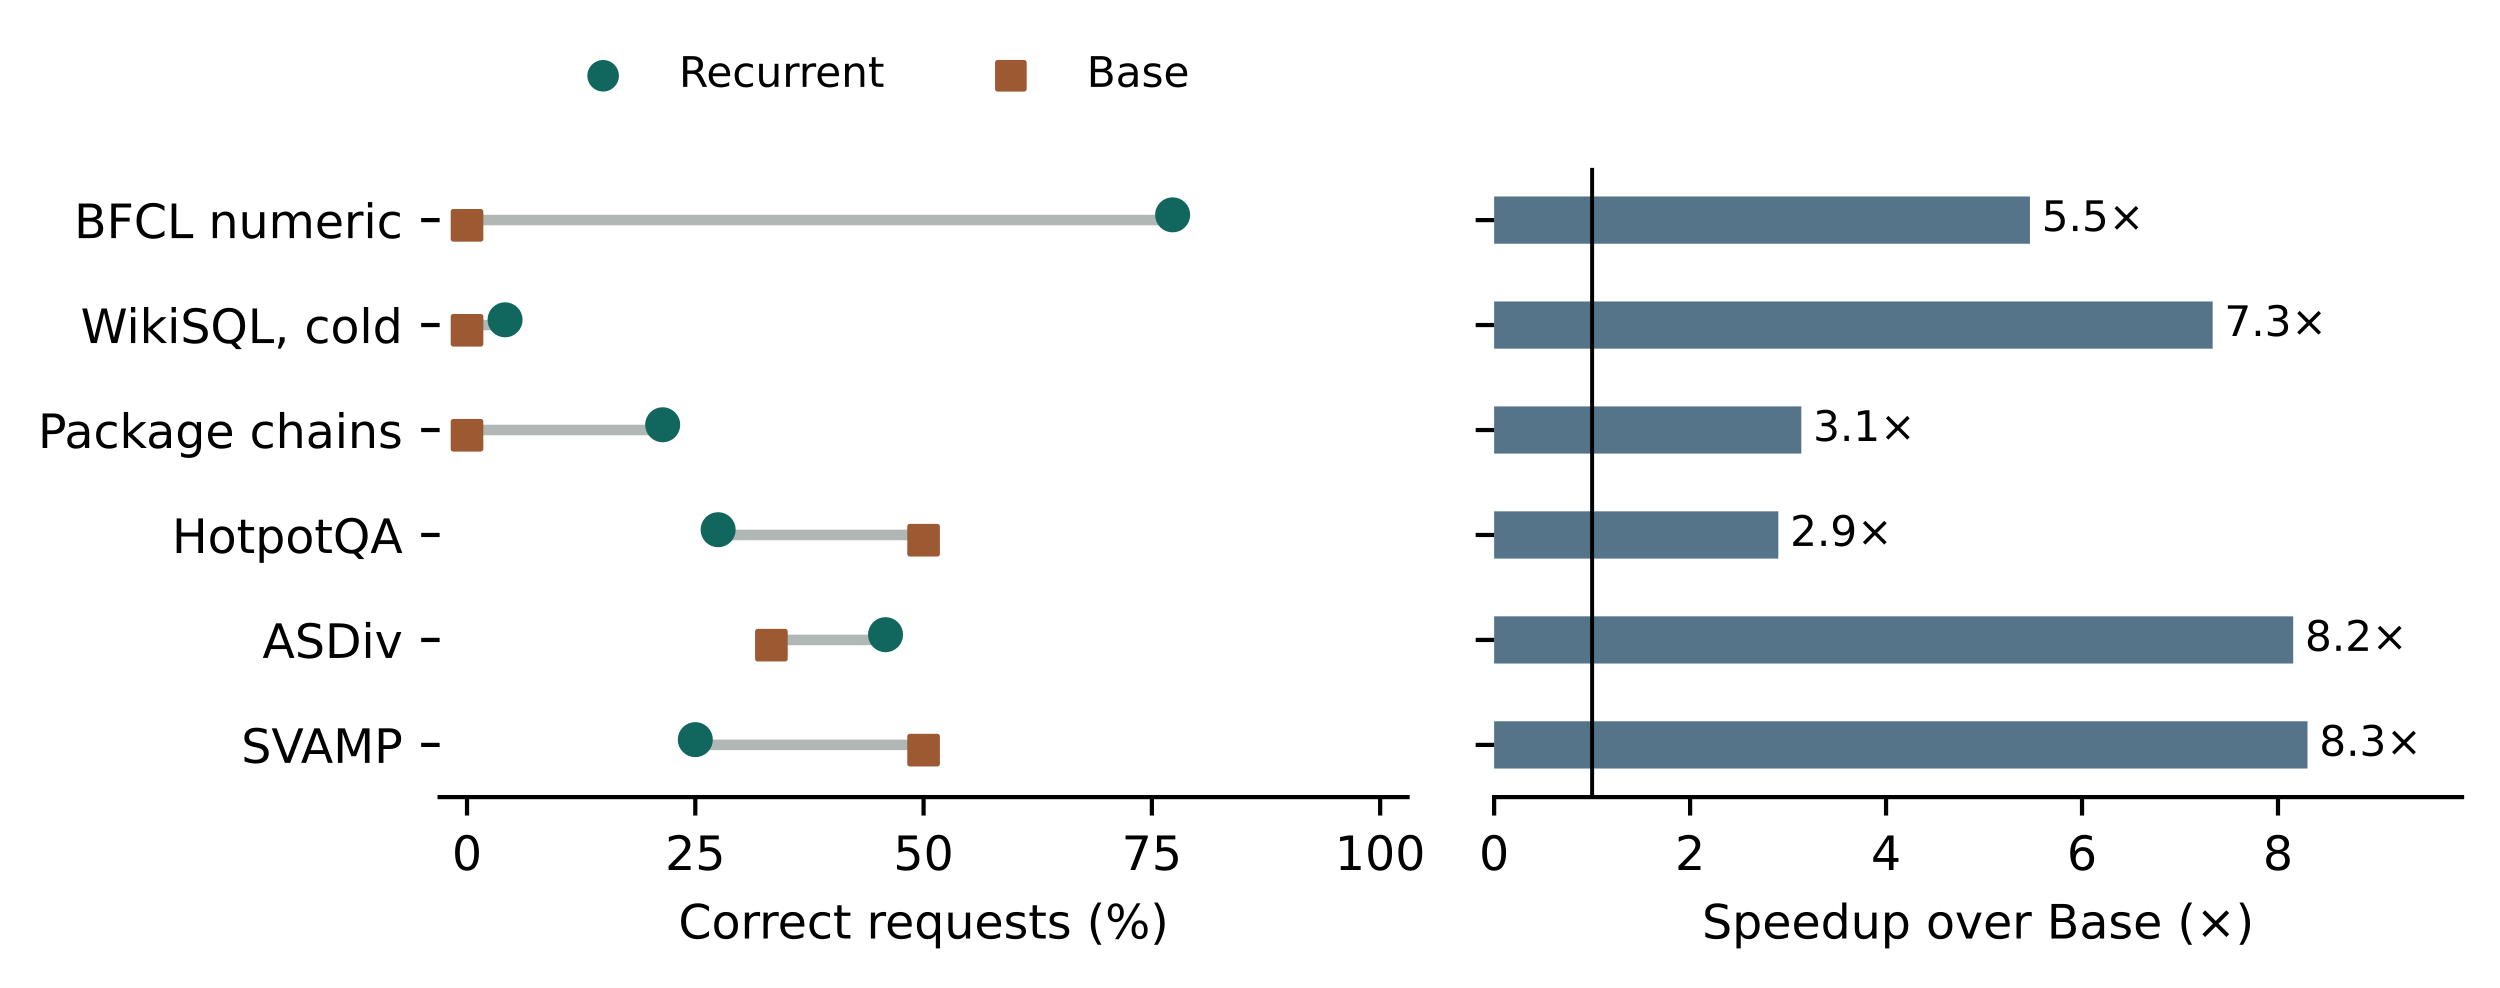
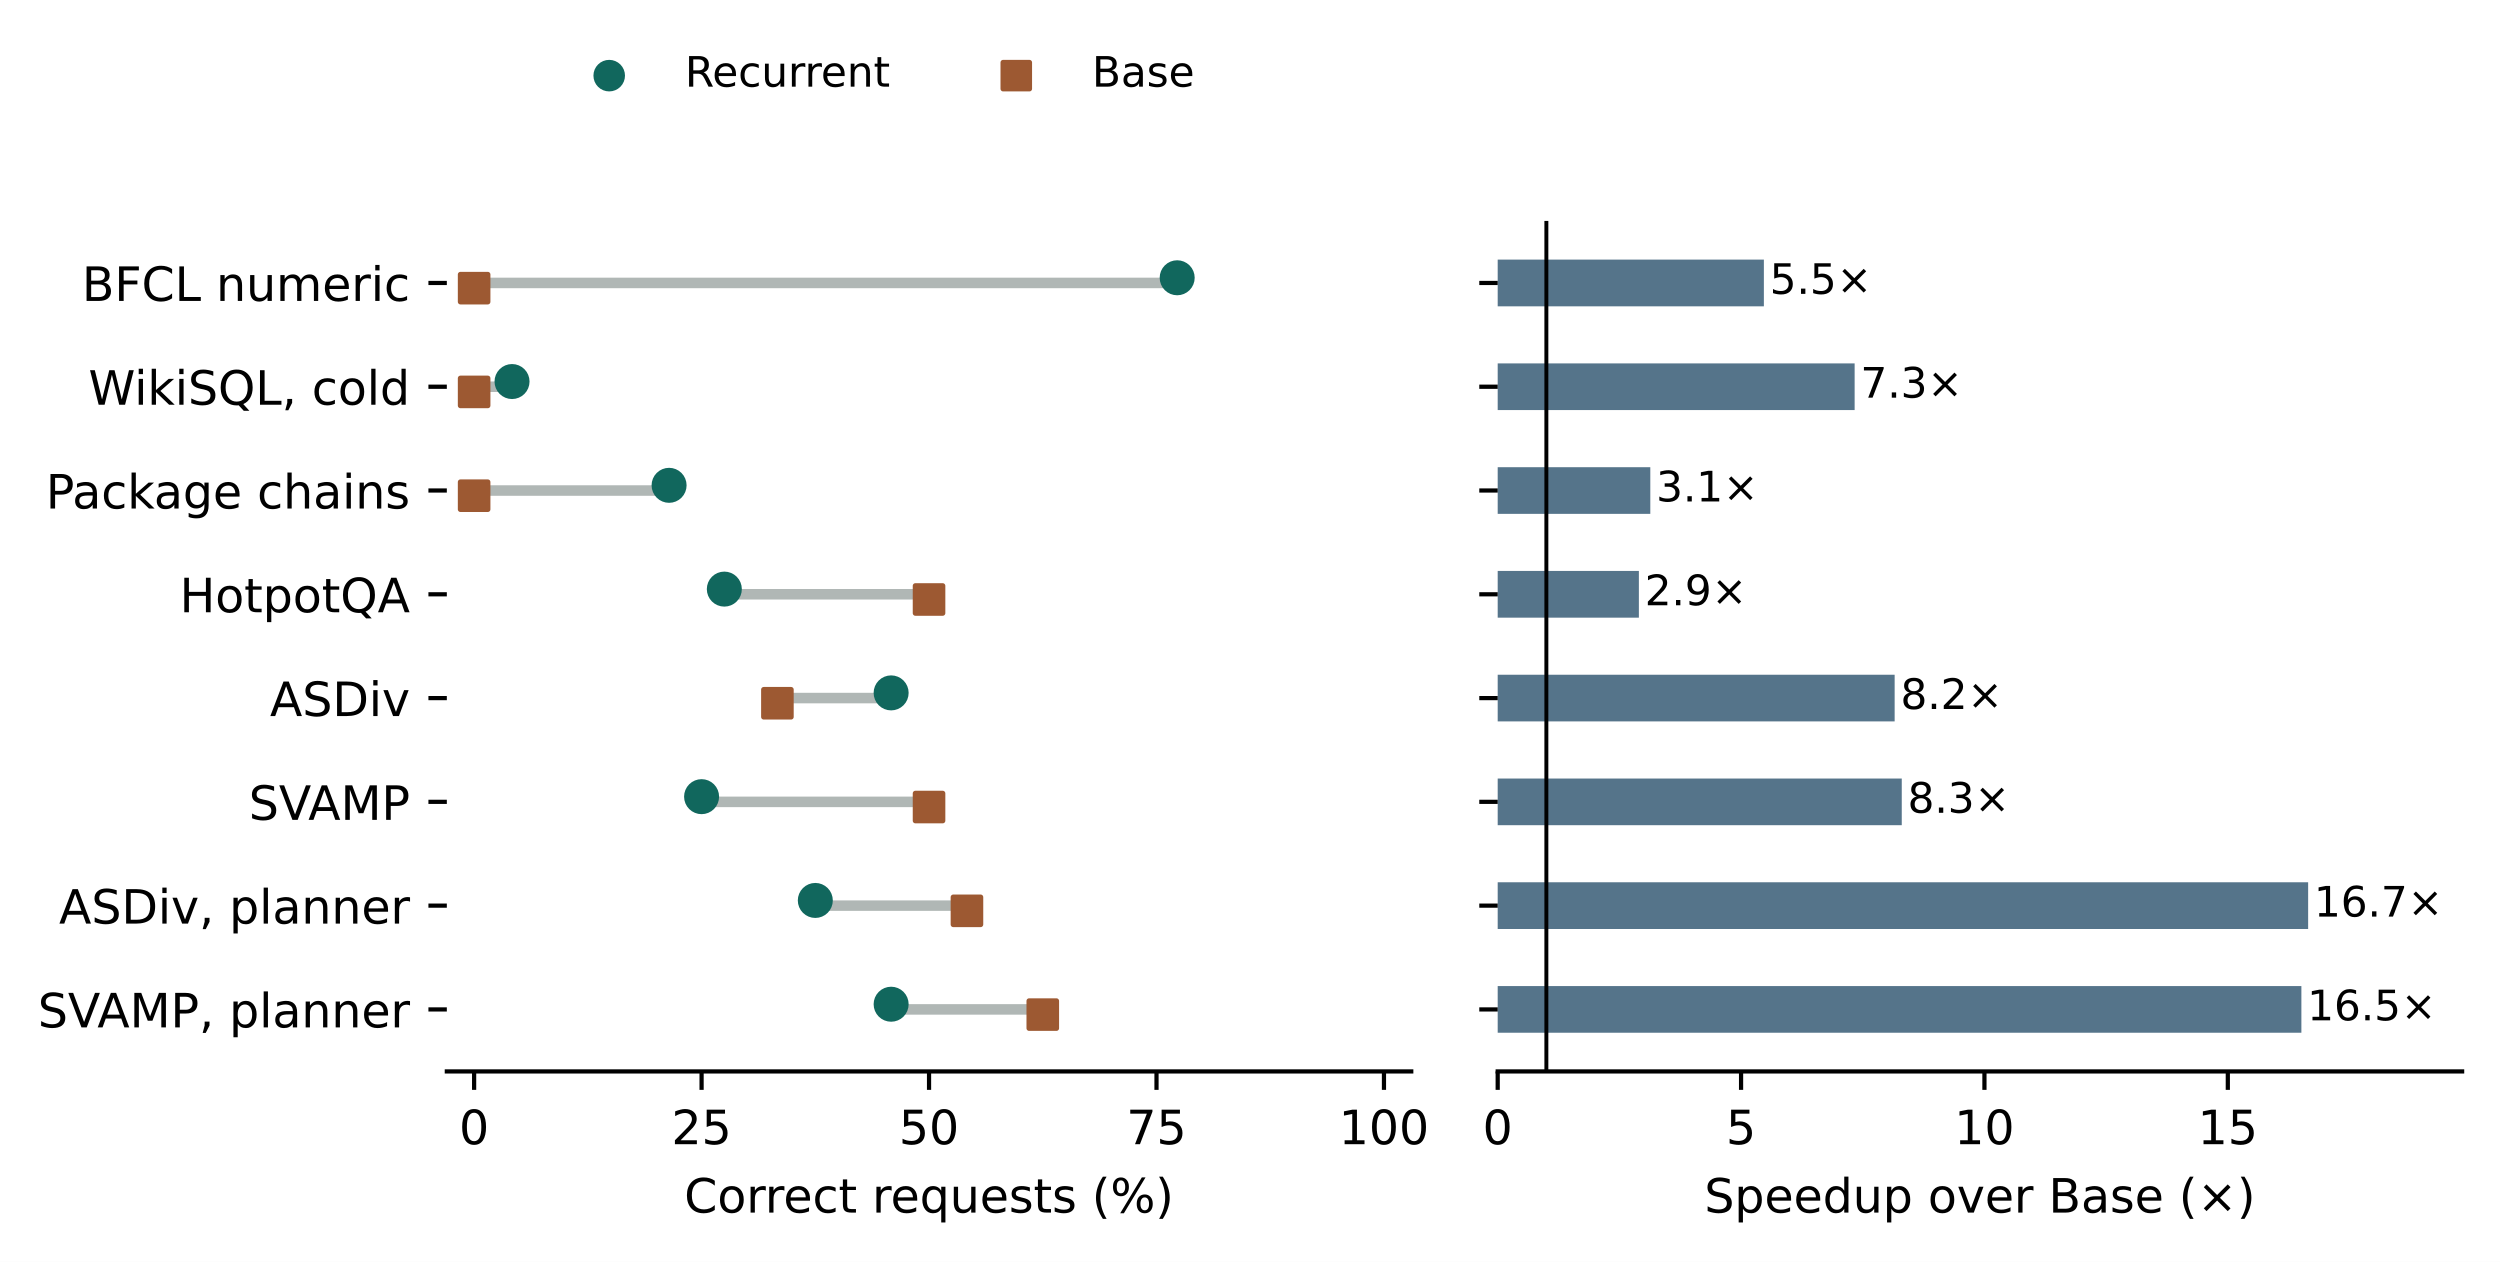
- <svg xmlns="http://www.w3.org/2000/svg" xmlns:xlink="http://www.w3.org/1999/xlink" width="474.431pt" height="187.468pt" viewBox="0 0 474.431 187.468" version="1.1">
+ <svg xmlns="http://www.w3.org/2000/svg" xmlns:xlink="http://www.w3.org/1999/xlink" width="475.232pt" height="239.87pt" viewBox="0 0 475.232 239.87" version="1.1">
  <defs>
    <style type="text/css">*{stroke-linejoin: round; stroke-linecap: butt}</style>
  </defs>
  <g id="figure_1">
    <g id="patch_1">
-       <path d="M 0 187.468  L 474.431 187.468  L 474.431 0  L 0 0  z " style="fill: #ffffff" />
+       <path d="M 0 239.87  L 475.232 239.87  L 475.232 0  L 0 0  z " style="fill: #ffffff" />
    </g>
    <g id="axes_1">
      <g id="patch_2">
-         <path d="M 83.428 151.267  L 267.114 151.267  L 267.114 31.858  L 83.428 31.858  z " style="fill: #ffffff" />
+         <path d="M 84.939 203.67  L 268.27 203.67  L 268.27 42.001  L 84.939 42.001  z " style="fill: #ffffff" />
      </g>
      <g id="PathCollection_1" />
      <g id="PathCollection_2" />
      <g id="matplotlib.axis_1">
        <g id="xtick_1">
          <g id="line2d_1">
            <defs>
              <path id="m80cf2e9eaa" d="M 0 0  L 0 3.5  " style="stroke: #000000; stroke-width: 0.8" />
            </defs>
            <g>
-               <use xlink:href="#m80cf2e9eaa" x="88.627" y="151.267" style="stroke: #000000; stroke-width: 0.8" />
+               <use xlink:href="#m80cf2e9eaa" x="90.127" y="203.67" style="stroke: #000000; stroke-width: 0.8" />
            </g>
          </g>
          <g id="text_1">
-             <text style="font-size: 9px; font-family: 'DejaVu Sans'; text-anchor: middle" x="88.627" y="165.105" transform="rotate(-0 88.62694 165.1052)">0</text>
+             <text style="font-size: 9px; font-family: 'DejaVu Sans'; text-anchor: middle" x="90.127" y="217.508" transform="rotate(-0 90.12722 217.5076)">0</text>
          </g>
        </g>
        <g id="xtick_2">
          <g id="line2d_2">
            <g>
-               <use xlink:href="#m80cf2e9eaa" x="131.949" y="151.267" style="stroke: #000000; stroke-width: 0.8" />
+               <use xlink:href="#m80cf2e9eaa" x="133.366" y="203.67" style="stroke: #000000; stroke-width: 0.8" />
            </g>
          </g>
          <g id="text_2">
-             <text style="font-size: 9px; font-family: 'DejaVu Sans'; text-anchor: middle" x="131.949" y="165.105" transform="rotate(-0 131.9491 165.1052)">25</text>
+             <text style="font-size: 9px; font-family: 'DejaVu Sans'; text-anchor: middle" x="133.366" y="217.508" transform="rotate(-0 133.3658 217.5076)">25</text>
          </g>
        </g>
        <g id="xtick_3">
          <g id="line2d_3">
            <g>
-               <use xlink:href="#m80cf2e9eaa" x="175.271" y="151.267" style="stroke: #000000; stroke-width: 0.8" />
+               <use xlink:href="#m80cf2e9eaa" x="176.604" y="203.67" style="stroke: #000000; stroke-width: 0.8" />
            </g>
          </g>
          <g id="text_3">
-             <text style="font-size: 9px; font-family: 'DejaVu Sans'; text-anchor: middle" x="175.271" y="165.105" transform="rotate(-0 175.2713 165.1052)">50</text>
+             <text style="font-size: 9px; font-family: 'DejaVu Sans'; text-anchor: middle" x="176.604" y="217.508" transform="rotate(-0 176.6044 217.5076)">50</text>
          </g>
        </g>
        <g id="xtick_4">
          <g id="line2d_4">
            <g>
-               <use xlink:href="#m80cf2e9eaa" x="218.593" y="151.267" style="stroke: #000000; stroke-width: 0.8" />
+               <use xlink:href="#m80cf2e9eaa" x="219.843" y="203.67" style="stroke: #000000; stroke-width: 0.8" />
            </g>
          </g>
          <g id="text_4">
-             <text style="font-size: 9px; font-family: 'DejaVu Sans'; text-anchor: middle" x="218.593" y="165.105" transform="rotate(-0 218.5935 165.1052)">75</text>
+             <text style="font-size: 9px; font-family: 'DejaVu Sans'; text-anchor: middle" x="219.843" y="217.508" transform="rotate(-0 219.843 217.5076)">75</text>
          </g>
        </g>
        <g id="xtick_5">
          <g id="line2d_5">
            <g>
-               <use xlink:href="#m80cf2e9eaa" x="261.916" y="151.267" style="stroke: #000000; stroke-width: 0.8" />
+               <use xlink:href="#m80cf2e9eaa" x="263.082" y="203.67" style="stroke: #000000; stroke-width: 0.8" />
            </g>
          </g>
          <g id="text_5">
-             <text style="font-size: 9px; font-family: 'DejaVu Sans'; text-anchor: middle" x="261.916" y="165.105" transform="rotate(-0 261.9156 165.1052)">100</text>
+             <text style="font-size: 9px; font-family: 'DejaVu Sans'; text-anchor: middle" x="263.082" y="217.508" transform="rotate(-0 263.0816 217.5076)">100</text>
          </g>
        </g>
        <g id="text_6">
-           <text style="font-size: 9px; font-family: 'DejaVu Sans'; text-anchor: middle" x="175.271" y="178.105" transform="rotate(-0 175.2713 178.1052)">Correct requests (%)</text>
+           <text style="font-size: 9px; font-family: 'DejaVu Sans'; text-anchor: middle" x="176.604" y="230.508" transform="rotate(-0 176.6044 230.5076)">Correct requests (%)</text>
        </g>
      </g>
      <g id="matplotlib.axis_2">
        <g id="ytick_1">
          <g id="line2d_6">
            <defs>
              <path id="m7516edb244" d="M 0 0  L -3.5 0  " style="stroke: #000000; stroke-width: 0.8" />
            </defs>
            <g>
-               <use xlink:href="#m7516edb244" x="83.428" y="41.767" style="stroke: #000000; stroke-width: 0.8" />
+               <use xlink:href="#m7516edb244" x="84.939" y="53.788" style="stroke: #000000; stroke-width: 0.8" />
            </g>
          </g>
          <g id="text_7">
-             <text style="font-size: 9px; font-family: 'DejaVu Sans'; text-anchor: end" x="76.428" y="45.187" transform="rotate(-0 76.42828 45.18676)">BFCL numeric</text>
+             <text style="font-size: 9px; font-family: 'DejaVu Sans'; text-anchor: end" x="77.939" y="57.207" transform="rotate(-0 77.93859 57.20723)">BFCL numeric</text>
          </g>
        </g>
        <g id="ytick_2">
          <g id="line2d_7">
            <g>
-               <use xlink:href="#m7516edb244" x="83.428" y="61.686" style="stroke: #000000; stroke-width: 0.8" />
+               <use xlink:href="#m7516edb244" x="84.939" y="73.516" style="stroke: #000000; stroke-width: 0.8" />
            </g>
          </g>
          <g id="text_8">
-             <text style="font-size: 9px; font-family: 'DejaVu Sans'; text-anchor: end" x="76.428" y="65.105" transform="rotate(-0 76.42828 65.10488)">WikiSQL, cold</text>
+             <text style="font-size: 9px; font-family: 'DejaVu Sans'; text-anchor: end" x="77.939" y="76.935" transform="rotate(-0 77.93859 76.93501)">WikiSQL, cold</text>
          </g>
        </g>
        <g id="ytick_3">
          <g id="line2d_8">
            <g>
-               <use xlink:href="#m7516edb244" x="83.428" y="81.604" style="stroke: #000000; stroke-width: 0.8" />
+               <use xlink:href="#m7516edb244" x="84.939" y="93.243" style="stroke: #000000; stroke-width: 0.8" />
            </g>
          </g>
          <g id="text_9">
-             <text style="font-size: 9px; font-family: 'DejaVu Sans'; text-anchor: end" x="76.428" y="85.023" transform="rotate(-0 76.42828 85.02301)">Package chains</text>
+             <text style="font-size: 9px; font-family: 'DejaVu Sans'; text-anchor: end" x="77.939" y="96.663" transform="rotate(-0 77.93859 96.66278)">Package chains</text>
          </g>
        </g>
        <g id="ytick_4">
          <g id="line2d_9">
            <g>
-               <use xlink:href="#m7516edb244" x="83.428" y="101.522" style="stroke: #000000; stroke-width: 0.8" />
+               <use xlink:href="#m7516edb244" x="84.939" y="112.971" style="stroke: #000000; stroke-width: 0.8" />
            </g>
          </g>
          <g id="text_10">
-             <text style="font-size: 9px; font-family: 'DejaVu Sans'; text-anchor: end" x="76.428" y="104.941" transform="rotate(-0 76.42828 104.9408)">HotpotQA</text>
+             <text style="font-size: 9px; font-family: 'DejaVu Sans'; text-anchor: end" x="77.939" y="116.39" transform="rotate(-0 77.93859 116.3902)">HotpotQA</text>
          </g>
        </g>
        <g id="ytick_5">
          <g id="line2d_10">
            <g>
-               <use xlink:href="#m7516edb244" x="83.428" y="121.44" style="stroke: #000000; stroke-width: 0.8" />
+               <use xlink:href="#m7516edb244" x="84.939" y="132.699" style="stroke: #000000; stroke-width: 0.8" />
            </g>
          </g>
          <g id="text_11">
-             <text style="font-size: 9px; font-family: 'DejaVu Sans'; text-anchor: end" x="76.428" y="124.859" transform="rotate(-0 76.42828 124.8593)">ASDiv</text>
+             <text style="font-size: 9px; font-family: 'DejaVu Sans'; text-anchor: end" x="77.939" y="136.118" transform="rotate(-0 77.93859 136.1183)">ASDiv</text>
          </g>
        </g>
        <g id="ytick_6">
          <g id="line2d_11">
            <g>
-               <use xlink:href="#m7516edb244" x="83.428" y="141.358" style="stroke: #000000; stroke-width: 0.8" />
+               <use xlink:href="#m7516edb244" x="84.939" y="152.427" style="stroke: #000000; stroke-width: 0.8" />
            </g>
          </g>
          <g id="text_12">
-             <text style="font-size: 9px; font-family: 'DejaVu Sans'; text-anchor: end" x="76.428" y="144.777" transform="rotate(-0 76.42828 144.777)">SVAMP</text>
-           </g>
-         </g>
-       </g>
-       <g id="line2d_12">
-         <path d="M 88.627 41.767  L 222.532 41.767  " clip-path="url(#p0ce0f53771)" style="fill: none; stroke: #b0b7b5; stroke-width: 2; stroke-linecap: square" />
+             <text style="font-size: 9px; font-family: 'DejaVu Sans'; text-anchor: end" x="77.939" y="155.846" transform="rotate(-0 77.93859 155.8458)">SVAMP</text>
+           </g>
+         </g>
+         <g id="ytick_7">
+           <g id="line2d_12">
+             <g>
+               <use xlink:href="#m7516edb244" x="84.939" y="172.155" style="stroke: #000000; stroke-width: 0.8" />
+             </g>
+           </g>
+           <g id="text_13">
+             <text style="font-size: 9px; font-family: 'DejaVu Sans'; text-anchor: end" x="77.939" y="175.574" transform="rotate(-0 77.93859 175.5739)">ASDiv, planner</text>
+           </g>
+         </g>
+         <g id="ytick_8">
+           <g id="line2d_13">
+             <g>
+               <use xlink:href="#m7516edb244" x="84.939" y="191.882" style="stroke: #000000; stroke-width: 0.8" />
+             </g>
+           </g>
+           <g id="text_14">
+             <text style="font-size: 9px; font-family: 'DejaVu Sans'; text-anchor: end" x="77.939" y="195.302" transform="rotate(-0 77.93859 195.3017)">SVAMP, planner</text>
+           </g>
+         </g>
+       </g>
+       <g id="line2d_14">
+         <path d="M 90.127 53.788  L 223.774 53.788  " clip-path="url(#p266a8bc861)" style="fill: none; stroke: #b0b7b5; stroke-width: 2; stroke-linecap: square" />
      </g>
      <g id="PathCollection_3">
        <defs>
          <path id="m2d1a14bb05" d="M -2.598 2.598  L 2.598 2.598  L 2.598 -2.598  L -2.598 -2.598  z " style="stroke: #9d5932" />
        </defs>
-         <g clip-path="url(#p0ce0f53771)">
-           <use xlink:href="#m2d1a14bb05" x="88.627" y="42.763" style="fill: #9d5932; stroke: #9d5932" />
+         <g clip-path="url(#p266a8bc861)">
+           <use xlink:href="#m2d1a14bb05" x="90.127" y="54.774" style="fill: #9d5932; stroke: #9d5932" />
        </g>
      </g>
      <g id="PathCollection_4">
        <defs>
          <path id="m99a17aba36" d="M 0 2.828  C 0.75 2.828 1.47 2.53 2 2  C 2.53 1.47 2.828 0.75 2.828 0  C 2.828 -0.75 2.53 -1.47 2 -2  C 1.47 -2.53 0.75 -2.828 0 -2.828  C -0.75 -2.828 -1.47 -2.53 -2 -2  C -2.53 -1.47 -2.828 -0.75 -2.828 0  C -2.828 0.75 -2.53 1.47 -2 2  C -1.47 2.53 -0.75 2.828 0 2.828  z " style="stroke: #11675d" />
        </defs>
-         <g clip-path="url(#p0ce0f53771)">
-           <use xlink:href="#m99a17aba36" x="222.532" y="40.772" style="fill: #11675d; stroke: #11675d" />
-         </g>
-       </g>
-       <g id="line2d_13">
-         <path d="M 88.627 61.686  L 95.847 61.686  " clip-path="url(#p0ce0f53771)" style="fill: none; stroke: #b0b7b5; stroke-width: 2; stroke-linecap: square" />
+         <g clip-path="url(#p266a8bc861)">
+           <use xlink:href="#m99a17aba36" x="223.774" y="52.802" style="fill: #11675d; stroke: #11675d" />
+         </g>
+       </g>
+       <g id="line2d_15">
+         <path d="M 90.127 73.516  L 97.334 73.516  " clip-path="url(#p266a8bc861)" style="fill: none; stroke: #b0b7b5; stroke-width: 2; stroke-linecap: square" />
      </g>
      <g id="PathCollection_5">
-         <g clip-path="url(#p0ce0f53771)">
-           <use xlink:href="#m2d1a14bb05" x="88.627" y="62.681" style="fill: #9d5932; stroke: #9d5932" />
+         <g clip-path="url(#p266a8bc861)">
+           <use xlink:href="#m2d1a14bb05" x="90.127" y="74.502" style="fill: #9d5932; stroke: #9d5932" />
        </g>
      </g>
      <g id="PathCollection_6">
-         <g clip-path="url(#p0ce0f53771)">
-           <use xlink:href="#m99a17aba36" x="95.847" y="60.69" style="fill: #11675d; stroke: #11675d" />
-         </g>
-       </g>
-       <g id="line2d_14">
-         <path d="M 88.627 81.604  L 125.76 81.604  " clip-path="url(#p0ce0f53771)" style="fill: none; stroke: #b0b7b5; stroke-width: 2; stroke-linecap: square" />
+         <g clip-path="url(#p266a8bc861)">
+           <use xlink:href="#m99a17aba36" x="97.334" y="72.529" style="fill: #11675d; stroke: #11675d" />
+         </g>
+       </g>
+       <g id="line2d_16">
+         <path d="M 90.127 93.243  L 127.189 93.243  " clip-path="url(#p266a8bc861)" style="fill: none; stroke: #b0b7b5; stroke-width: 2; stroke-linecap: square" />
      </g>
      <g id="PathCollection_7">
-         <g clip-path="url(#p0ce0f53771)">
-           <use xlink:href="#m2d1a14bb05" x="88.627" y="82.6" style="fill: #9d5932; stroke: #9d5932" />
+         <g clip-path="url(#p266a8bc861)">
+           <use xlink:href="#m2d1a14bb05" x="90.127" y="94.23" style="fill: #9d5932; stroke: #9d5932" />
        </g>
      </g>
      <g id="PathCollection_8">
-         <g clip-path="url(#p0ce0f53771)">
-           <use xlink:href="#m99a17aba36" x="125.76" y="80.608" style="fill: #11675d; stroke: #11675d" />
-         </g>
-       </g>
-       <g id="line2d_15">
-         <path d="M 175.271 101.522  L 136.281 101.522  " clip-path="url(#p0ce0f53771)" style="fill: none; stroke: #b0b7b5; stroke-width: 2; stroke-linecap: square" />
+         <g clip-path="url(#p266a8bc861)">
+           <use xlink:href="#m99a17aba36" x="127.189" y="92.257" style="fill: #11675d; stroke: #11675d" />
+         </g>
+       </g>
+       <g id="line2d_17">
+         <path d="M 176.604 112.971  L 137.69 112.971  " clip-path="url(#p266a8bc861)" style="fill: none; stroke: #b0b7b5; stroke-width: 2; stroke-linecap: square" />
      </g>
      <g id="PathCollection_9">
-         <g clip-path="url(#p0ce0f53771)">
-           <use xlink:href="#m2d1a14bb05" x="175.271" y="102.518" style="fill: #9d5932; stroke: #9d5932" />
+         <g clip-path="url(#p266a8bc861)">
+           <use xlink:href="#m2d1a14bb05" x="176.604" y="113.958" style="fill: #9d5932; stroke: #9d5932" />
        </g>
      </g>
      <g id="PathCollection_10">
-         <g clip-path="url(#p0ce0f53771)">
-           <use xlink:href="#m99a17aba36" x="136.281" y="100.526" style="fill: #11675d; stroke: #11675d" />
-         </g>
-       </g>
-       <g id="line2d_16">
-         <path d="M 146.39 121.44  L 168.051 121.44  " clip-path="url(#p0ce0f53771)" style="fill: none; stroke: #b0b7b5; stroke-width: 2; stroke-linecap: square" />
+         <g clip-path="url(#p266a8bc861)">
+           <use xlink:href="#m99a17aba36" x="137.69" y="111.985" style="fill: #11675d; stroke: #11675d" />
+         </g>
+       </g>
+       <g id="line2d_18">
+         <path d="M 147.779 132.699  L 169.398 132.699  " clip-path="url(#p266a8bc861)" style="fill: none; stroke: #b0b7b5; stroke-width: 2; stroke-linecap: square" />
      </g>
      <g id="PathCollection_11">
-         <g clip-path="url(#p0ce0f53771)">
-           <use xlink:href="#m2d1a14bb05" x="146.39" y="122.436" style="fill: #9d5932; stroke: #9d5932" />
+         <g clip-path="url(#p266a8bc861)">
+           <use xlink:href="#m2d1a14bb05" x="147.779" y="133.685" style="fill: #9d5932; stroke: #9d5932" />
        </g>
      </g>
      <g id="PathCollection_12">
-         <g clip-path="url(#p0ce0f53771)">
-           <use xlink:href="#m99a17aba36" x="168.051" y="120.444" style="fill: #11675d; stroke: #11675d" />
-         </g>
-       </g>
-       <g id="line2d_17">
-         <path d="M 175.271 141.358  L 131.949 141.358  " clip-path="url(#p0ce0f53771)" style="fill: none; stroke: #b0b7b5; stroke-width: 2; stroke-linecap: square" />
+         <g clip-path="url(#p266a8bc861)">
+           <use xlink:href="#m99a17aba36" x="169.398" y="131.713" style="fill: #11675d; stroke: #11675d" />
+         </g>
+       </g>
+       <g id="line2d_19">
+         <path d="M 176.604 152.427  L 133.366 152.427  " clip-path="url(#p266a8bc861)" style="fill: none; stroke: #b0b7b5; stroke-width: 2; stroke-linecap: square" />
      </g>
      <g id="PathCollection_13">
-         <g clip-path="url(#p0ce0f53771)">
-           <use xlink:href="#m2d1a14bb05" x="175.271" y="142.354" style="fill: #9d5932; stroke: #9d5932" />
+         <g clip-path="url(#p266a8bc861)">
+           <use xlink:href="#m2d1a14bb05" x="176.604" y="153.413" style="fill: #9d5932; stroke: #9d5932" />
        </g>
      </g>
      <g id="PathCollection_14">
-         <g clip-path="url(#p0ce0f53771)">
-           <use xlink:href="#m99a17aba36" x="131.949" y="140.362" style="fill: #11675d; stroke: #11675d" />
+         <g clip-path="url(#p266a8bc861)">
+           <use xlink:href="#m99a17aba36" x="133.366" y="151.44" style="fill: #11675d; stroke: #11675d" />
+         </g>
+       </g>
+       <g id="line2d_20">
+         <path d="M 183.811 172.155  L 154.985 172.155  " clip-path="url(#p266a8bc861)" style="fill: none; stroke: #b0b7b5; stroke-width: 2; stroke-linecap: square" />
+       </g>
+       <g id="PathCollection_15">
+         <g clip-path="url(#p266a8bc861)">
+           <use xlink:href="#m2d1a14bb05" x="183.811" y="173.141" style="fill: #9d5932; stroke: #9d5932" />
+         </g>
+       </g>
+       <g id="PathCollection_16">
+         <g clip-path="url(#p266a8bc861)">
+           <use xlink:href="#m99a17aba36" x="154.985" y="171.168" style="fill: #11675d; stroke: #11675d" />
+         </g>
+       </g>
+       <g id="line2d_21">
+         <path d="M 198.224 191.882  L 169.398 191.882  " clip-path="url(#p266a8bc861)" style="fill: none; stroke: #b0b7b5; stroke-width: 2; stroke-linecap: square" />
+       </g>
+       <g id="PathCollection_17">
+         <g clip-path="url(#p266a8bc861)">
+           <use xlink:href="#m2d1a14bb05" x="198.224" y="192.869" style="fill: #9d5932; stroke: #9d5932" />
+         </g>
+       </g>
+       <g id="PathCollection_18">
+         <g clip-path="url(#p266a8bc861)">
+           <use xlink:href="#m99a17aba36" x="169.398" y="190.896" style="fill: #11675d; stroke: #11675d" />
        </g>
      </g>
      <g id="patch_3">
-         <path d="M 83.428 151.267  L 267.114 151.267  " style="fill: none; stroke: #000000; stroke-width: 0.8; stroke-linejoin: miter; stroke-linecap: square" />
+         <path d="M 84.939 203.67  L 268.27 203.67  " style="fill: none; stroke: #000000; stroke-width: 0.8; stroke-linejoin: miter; stroke-linecap: square" />
      </g>
      <g id="legend_1">
-         <g id="PathCollection_15">
+         <g id="PathCollection_19">
          <defs>
            <path id="m02ac84ce61" d="M 0 2.5  C 0.663 2.5 1.299 2.237 1.768 1.768  C 2.237 1.299 2.5 0.663 2.5 0  C 2.5 -0.663 2.237 -1.299 1.768 -1.768  C 1.299 -2.237 0.663 -2.5 0 -2.5  C -0.663 -2.5 -1.299 -2.237 -1.768 -1.768  C -2.237 -1.299 -2.5 -0.663 -2.5 0  C -2.5 0.663 -2.237 1.299 -1.768 1.768  C -1.299 2.237 -0.663 2.5 0 2.5  z " style="stroke: #11675d" />
          </defs>
          <g>
-             <use xlink:href="#m02ac84ce61" x="114.456" y="14.379" style="fill: #11675d; stroke: #11675d" />
-           </g>
-         </g>
-         <g id="text_13">
-           <text style="font-size: 8px; font-family: 'DejaVu Sans'; text-anchor: start" x="128.856" y="16.479" transform="rotate(-0 128.8557 16.47875)">Recurrent</text>
-         </g>
-         <g id="PathCollection_16">
+             <use xlink:href="#m02ac84ce61" x="115.807" y="14.379" style="fill: #11675d; stroke: #11675d" />
+           </g>
+         </g>
+         <g id="text_15">
+           <text style="font-size: 8px; font-family: 'DejaVu Sans'; text-anchor: start" x="130.207" y="16.479" transform="rotate(-0 130.2066 16.47875)">Recurrent</text>
+         </g>
+         <g id="PathCollection_20">
          <defs>
            <path id="m035273f92f" d="M -2.5 2.5  L 2.5 2.5  L 2.5 -2.5  L -2.5 -2.5  z " style="stroke: #9d5932" />
          </defs>
          <g>
-             <use xlink:href="#m035273f92f" x="191.837" y="14.379" style="fill: #9d5932; stroke: #9d5932" />
-           </g>
-         </g>
-         <g id="text_14">
-           <text style="font-size: 8px; font-family: 'DejaVu Sans'; text-anchor: start" x="206.237" y="16.479" transform="rotate(-0 206.237 16.47875)">Base</text>
+             <use xlink:href="#m035273f92f" x="193.188" y="14.379" style="fill: #9d5932; stroke: #9d5932" />
+           </g>
+         </g>
+         <g id="text_16">
+           <text style="font-size: 8px; font-family: 'DejaVu Sans'; text-anchor: start" x="207.588" y="16.479" transform="rotate(-0 207.5878 16.47875)">Base</text>
        </g>
      </g>
    </g>
    <g id="axes_2">
      <g id="patch_4">
-         <path d="M 283.545 151.267  L 467.231 151.267  L 467.231 31.858  L 283.545 31.858  z " style="fill: #ffffff" />
+         <path d="M 284.701 203.67  L 468.032 203.67  L 468.032 42.001  L 284.701 42.001  z " style="fill: #ffffff" />
      </g>
      <g id="patch_5">
-         <path d="M 283.545 37.286  L 385.23 37.286  L 385.23 46.249  L 283.545 46.249  z " clip-path="url(#p477fc1bbba)" style="fill: #55748a" />
+         <path d="M 284.701 49.349  L 335.3 49.349  L 335.3 58.227  L 284.701 58.227  z " clip-path="url(#pab683f8ed5)" style="fill: #55748a" />
      </g>
      <g id="patch_6">
-         <path d="M 283.545 57.204  L 419.901 57.204  L 419.901 66.167  L 283.545 66.167  z " clip-path="url(#p477fc1bbba)" style="fill: #55748a" />
+         <path d="M 284.701 69.077  L 352.553 69.077  L 352.553 77.954  L 284.701 77.954  z " clip-path="url(#pab683f8ed5)" style="fill: #55748a" />
      </g>
      <g id="patch_7">
-         <path d="M 283.545 77.122  L 341.844 77.122  L 341.844 86.085  L 283.545 86.085  z " clip-path="url(#p477fc1bbba)" style="fill: #55748a" />
+         <path d="M 284.701 88.805  L 313.711 88.805  L 313.711 97.682  L 284.701 97.682  z " clip-path="url(#pab683f8ed5)" style="fill: #55748a" />
      </g>
      <g id="patch_8">
-         <path d="M 283.545 97.04  L 337.48 97.04  L 337.48 106.003  L 283.545 106.003  z " clip-path="url(#p477fc1bbba)" style="fill: #55748a" />
+         <path d="M 284.701 108.533  L 311.539 108.533  L 311.539 117.41  L 284.701 117.41  z " clip-path="url(#pab683f8ed5)" style="fill: #55748a" />
      </g>
      <g id="patch_9">
-         <path d="M 283.545 116.958  L 435.186 116.958  L 435.186 125.922  L 283.545 125.922  z " clip-path="url(#p477fc1bbba)" style="fill: #55748a" />
+         <path d="M 284.701 128.26  L 360.159 128.26  L 360.159 137.138  L 284.701 137.138  z " clip-path="url(#pab683f8ed5)" style="fill: #55748a" />
      </g>
      <g id="patch_10">
-         <path d="M 283.545 136.877  L 437.903 136.877  L 437.903 145.84  L 283.545 145.84  z " clip-path="url(#p477fc1bbba)" style="fill: #55748a" />
+         <path d="M 284.701 147.988  L 361.511 147.988  L 361.511 156.866  L 284.701 156.866  z " clip-path="url(#pab683f8ed5)" style="fill: #55748a" />
+       </g>
+       <g id="patch_11">
+         <path d="M 284.701 167.716  L 438.761 167.716  L 438.761 176.593  L 284.701 176.593  z " clip-path="url(#pab683f8ed5)" style="fill: #55748a" />
+       </g>
+       <g id="patch_12">
+         <path d="M 284.701 187.444  L 437.477 187.444  L 437.477 196.321  L 284.701 196.321  z " clip-path="url(#pab683f8ed5)" style="fill: #55748a" />
      </g>
      <g id="matplotlib.axis_3">
        <g id="xtick_6">
-           <g id="line2d_18">
-             <g>
-               <use xlink:href="#m80cf2e9eaa" x="283.545" y="151.267" style="stroke: #000000; stroke-width: 0.8" />
-             </g>
-           </g>
-           <g id="text_15">
-             <text style="font-size: 9px; font-family: 'DejaVu Sans'; text-anchor: middle" x="283.545" y="165.105" transform="rotate(-0 283.5448 165.1052)">0</text>
+           <g id="line2d_22">
+             <g>
+               <use xlink:href="#m80cf2e9eaa" x="284.701" y="203.67" style="stroke: #000000; stroke-width: 0.8" />
+             </g>
+           </g>
+           <g id="text_17">
+             <text style="font-size: 9px; font-family: 'DejaVu Sans'; text-anchor: middle" x="284.701" y="217.508" transform="rotate(-0 284.7007 217.5076)">0</text>
          </g>
        </g>
        <g id="xtick_7">
-           <g id="line2d_19">
-             <g>
-               <use xlink:href="#m80cf2e9eaa" x="320.734" y="151.267" style="stroke: #000000; stroke-width: 0.8" />
-             </g>
-           </g>
-           <g id="text_16">
-             <text style="font-size: 9px; font-family: 'DejaVu Sans'; text-anchor: middle" x="320.734" y="165.105" transform="rotate(-0 320.7336 165.1052)">2</text>
+           <g id="line2d_23">
+             <g>
+               <use xlink:href="#m80cf2e9eaa" x="330.964" y="203.67" style="stroke: #000000; stroke-width: 0.8" />
+             </g>
+           </g>
+           <g id="text_18">
+             <text style="font-size: 9px; font-family: 'DejaVu Sans'; text-anchor: middle" x="330.964" y="217.508" transform="rotate(-0 330.9645 217.5076)">5</text>
          </g>
        </g>
        <g id="xtick_8">
-           <g id="line2d_20">
-             <g>
-               <use xlink:href="#m80cf2e9eaa" x="357.922" y="151.267" style="stroke: #000000; stroke-width: 0.8" />
-             </g>
-           </g>
-           <g id="text_17">
-             <text style="font-size: 9px; font-family: 'DejaVu Sans'; text-anchor: middle" x="357.922" y="165.105" transform="rotate(-0 357.9224 165.1052)">4</text>
+           <g id="line2d_24">
+             <g>
+               <use xlink:href="#m80cf2e9eaa" x="377.228" y="203.67" style="stroke: #000000; stroke-width: 0.8" />
+             </g>
+           </g>
+           <g id="text_19">
+             <text style="font-size: 9px; font-family: 'DejaVu Sans'; text-anchor: middle" x="377.228" y="217.508" transform="rotate(-0 377.2283 217.5076)">10</text>
          </g>
        </g>
        <g id="xtick_9">
-           <g id="line2d_21">
-             <g>
-               <use xlink:href="#m80cf2e9eaa" x="395.111" y="151.267" style="stroke: #000000; stroke-width: 0.8" />
-             </g>
-           </g>
-           <g id="text_18">
-             <text style="font-size: 9px; font-family: 'DejaVu Sans'; text-anchor: middle" x="395.111" y="165.105" transform="rotate(-0 395.1113 165.1052)">6</text>
-           </g>
-         </g>
-         <g id="xtick_10">
-           <g id="line2d_22">
-             <g>
-               <use xlink:href="#m80cf2e9eaa" x="432.3" y="151.267" style="stroke: #000000; stroke-width: 0.8" />
-             </g>
-           </g>
-           <g id="text_19">
-             <text style="font-size: 9px; font-family: 'DejaVu Sans'; text-anchor: middle" x="432.3" y="165.105" transform="rotate(-0 432.3001 165.1052)">8</text>
-           </g>
-         </g>
-         <g id="text_20">
-           <text style="font-size: 9px; font-family: 'DejaVu Sans'; text-anchor: middle" x="375.388" y="178.106" transform="rotate(-0 375.3878 178.1059)">Speedup over Base (×)</text>
+           <g id="line2d_25">
+             <g>
+               <use xlink:href="#m80cf2e9eaa" x="423.492" y="203.67" style="stroke: #000000; stroke-width: 0.8" />
+             </g>
+           </g>
+           <g id="text_20">
+             <text style="font-size: 9px; font-family: 'DejaVu Sans'; text-anchor: middle" x="423.492" y="217.508" transform="rotate(-0 423.4921 217.5076)">15</text>
+           </g>
+         </g>
+         <g id="text_21">
+           <text style="font-size: 9px; font-family: 'DejaVu Sans'; text-anchor: middle" x="376.367" y="230.508" transform="rotate(-0 376.3665 230.5083)">Speedup over Base (×)</text>
        </g>
      </g>
      <g id="matplotlib.axis_4">
-         <g id="ytick_7">
-           <g id="line2d_23">
-             <g>
-               <use xlink:href="#m7516edb244" x="283.545" y="41.767" style="stroke: #000000; stroke-width: 0.8" />
-             </g>
-           </g>
-         </g>
-         <g id="ytick_8">
-           <g id="line2d_24">
-             <g>
-               <use xlink:href="#m7516edb244" x="283.545" y="61.686" style="stroke: #000000; stroke-width: 0.8" />
-             </g>
-           </g>
-         </g>
        <g id="ytick_9">
-           <g id="line2d_25">
-             <g>
-               <use xlink:href="#m7516edb244" x="283.545" y="81.604" style="stroke: #000000; stroke-width: 0.8" />
+           <g id="line2d_26">
+             <g>
+               <use xlink:href="#m7516edb244" x="284.701" y="53.788" style="stroke: #000000; stroke-width: 0.8" />
            </g>
          </g>
        </g>
        <g id="ytick_10">
-           <g id="line2d_26">
-             <g>
-               <use xlink:href="#m7516edb244" x="283.545" y="101.522" style="stroke: #000000; stroke-width: 0.8" />
+           <g id="line2d_27">
+             <g>
+               <use xlink:href="#m7516edb244" x="284.701" y="73.516" style="stroke: #000000; stroke-width: 0.8" />
            </g>
          </g>
        </g>
        <g id="ytick_11">
-           <g id="line2d_27">
-             <g>
-               <use xlink:href="#m7516edb244" x="283.545" y="121.44" style="stroke: #000000; stroke-width: 0.8" />
+           <g id="line2d_28">
+             <g>
+               <use xlink:href="#m7516edb244" x="284.701" y="93.243" style="stroke: #000000; stroke-width: 0.8" />
            </g>
          </g>
        </g>
        <g id="ytick_12">
-           <g id="line2d_28">
-             <g>
-               <use xlink:href="#m7516edb244" x="283.545" y="141.358" style="stroke: #000000; stroke-width: 0.8" />
-             </g>
-           </g>
-         </g>
-       </g>
-       <g id="line2d_29">
-         <path d="M 302.139 151.267  L 302.139 31.858  " clip-path="url(#p477fc1bbba)" style="fill: none; stroke: #000000; stroke-width: 0.75; stroke-linecap: square" />
-       </g>
-       <g id="patch_11">
-         <path d="M 283.545 151.267  L 467.231 151.267  " style="fill: none; stroke: #000000; stroke-width: 0.8; stroke-linejoin: miter; stroke-linecap: square" />
-       </g>
-       <g id="text_21">
-         <text style="font-size: 8px; font-family: 'DejaVu Sans'; text-anchor: start" x="387.461" y="43.846" transform="rotate(-0 387.4611 43.84559)">5.5×</text>
+           <g id="line2d_29">
+             <g>
+               <use xlink:href="#m7516edb244" x="284.701" y="112.971" style="stroke: #000000; stroke-width: 0.8" />
+             </g>
+           </g>
+         </g>
+         <g id="ytick_13">
+           <g id="line2d_30">
+             <g>
+               <use xlink:href="#m7516edb244" x="284.701" y="132.699" style="stroke: #000000; stroke-width: 0.8" />
+             </g>
+           </g>
+         </g>
+         <g id="ytick_14">
+           <g id="line2d_31">
+             <g>
+               <use xlink:href="#m7516edb244" x="284.701" y="152.427" style="stroke: #000000; stroke-width: 0.8" />
+             </g>
+           </g>
+         </g>
+         <g id="ytick_15">
+           <g id="line2d_32">
+             <g>
+               <use xlink:href="#m7516edb244" x="284.701" y="172.155" style="stroke: #000000; stroke-width: 0.8" />
+             </g>
+           </g>
+         </g>
+         <g id="ytick_16">
+           <g id="line2d_33">
+             <g>
+               <use xlink:href="#m7516edb244" x="284.701" y="191.882" style="stroke: #000000; stroke-width: 0.8" />
+             </g>
+           </g>
+         </g>
+       </g>
+       <g id="line2d_34">
+         <path d="M 293.953 203.67  L 293.953 42.001  " clip-path="url(#pab683f8ed5)" style="fill: none; stroke: #000000; stroke-width: 0.75; stroke-linecap: square" />
+       </g>
+       <g id="patch_13">
+         <path d="M 284.701 203.67  L 468.032 203.67  " style="fill: none; stroke: #000000; stroke-width: 0.8; stroke-linejoin: miter; stroke-linecap: square" />
      </g>
      <g id="text_22">
-         <text style="font-size: 8px; font-family: 'DejaVu Sans'; text-anchor: start" x="422.132" y="63.764" transform="rotate(-0 422.132 63.76371)">7.3×</text>
+         <text style="font-size: 8px; font-family: 'DejaVu Sans'; text-anchor: start" x="336.41" y="55.866" transform="rotate(-0 336.4104 55.86606)">5.5×</text>
      </g>
      <g id="text_23">
-         <text style="font-size: 8px; font-family: 'DejaVu Sans'; text-anchor: start" x="344.075" y="83.682" transform="rotate(-0 344.075 83.68184)">3.1×</text>
+         <text style="font-size: 8px; font-family: 'DejaVu Sans'; text-anchor: start" x="353.663" y="75.594" transform="rotate(-0 353.663 75.59384)">7.3×</text>
      </g>
      <g id="text_24">
-         <text style="font-size: 8px; font-family: 'DejaVu Sans'; text-anchor: start" x="339.711" y="103.6" transform="rotate(-0 339.7112 103.6)">2.9×</text>
+         <text style="font-size: 8px; font-family: 'DejaVu Sans'; text-anchor: start" x="314.821" y="95.322" transform="rotate(-0 314.8211 95.32161)">3.1×</text>
      </g>
      <g id="text_25">
-         <text style="font-size: 8px; font-family: 'DejaVu Sans'; text-anchor: start" x="437.418" y="123.518" transform="rotate(-0 437.4176 123.5181)">8.2×</text>
+         <text style="font-size: 8px; font-family: 'DejaVu Sans'; text-anchor: start" x="312.65" y="115.049" transform="rotate(-0 312.6496 115.0494)">2.9×</text>
      </g>
      <g id="text_26">
-         <text style="font-size: 8px; font-family: 'DejaVu Sans'; text-anchor: start" x="440.134" y="143.436" transform="rotate(-0 440.1341 143.4362)">8.3×</text>
+         <text style="font-size: 8px; font-family: 'DejaVu Sans'; text-anchor: start" x="361.269" y="134.777" transform="rotate(-0 361.2693 134.7772)">8.2×</text>
+       </g>
+       <g id="text_27">
+         <text style="font-size: 8px; font-family: 'DejaVu Sans'; text-anchor: start" x="362.621" y="154.505" transform="rotate(-0 362.621 154.5049)">8.3×</text>
+       </g>
+       <g id="text_28">
+         <text style="font-size: 8px; font-family: 'DejaVu Sans'; text-anchor: start" x="439.871" y="174.233" transform="rotate(-0 439.8712 174.2327)">16.7×</text>
+       </g>
+       <g id="text_29">
+         <text style="font-size: 8px; font-family: 'DejaVu Sans'; text-anchor: start" x="438.587" y="193.96" transform="rotate(-0 438.5874 193.9605)">16.5×</text>
      </g>
    </g>
  </g>
  <defs>
-     <clipPath id="p0ce0f53771">
-       <rect x="83.428" y="31.858" width="183.686" height="119.409" />
+     <clipPath id="p266a8bc861">
+       <rect x="84.939" y="42.001" width="183.332" height="161.669" />
    </clipPath>
-     <clipPath id="p477fc1bbba">
-       <rect x="283.545" y="31.858" width="183.686" height="119.409" />
+     <clipPath id="pab683f8ed5">
+       <rect x="284.701" y="42.001" width="183.332" height="161.669" />
    </clipPath>
  </defs>
</svg>
